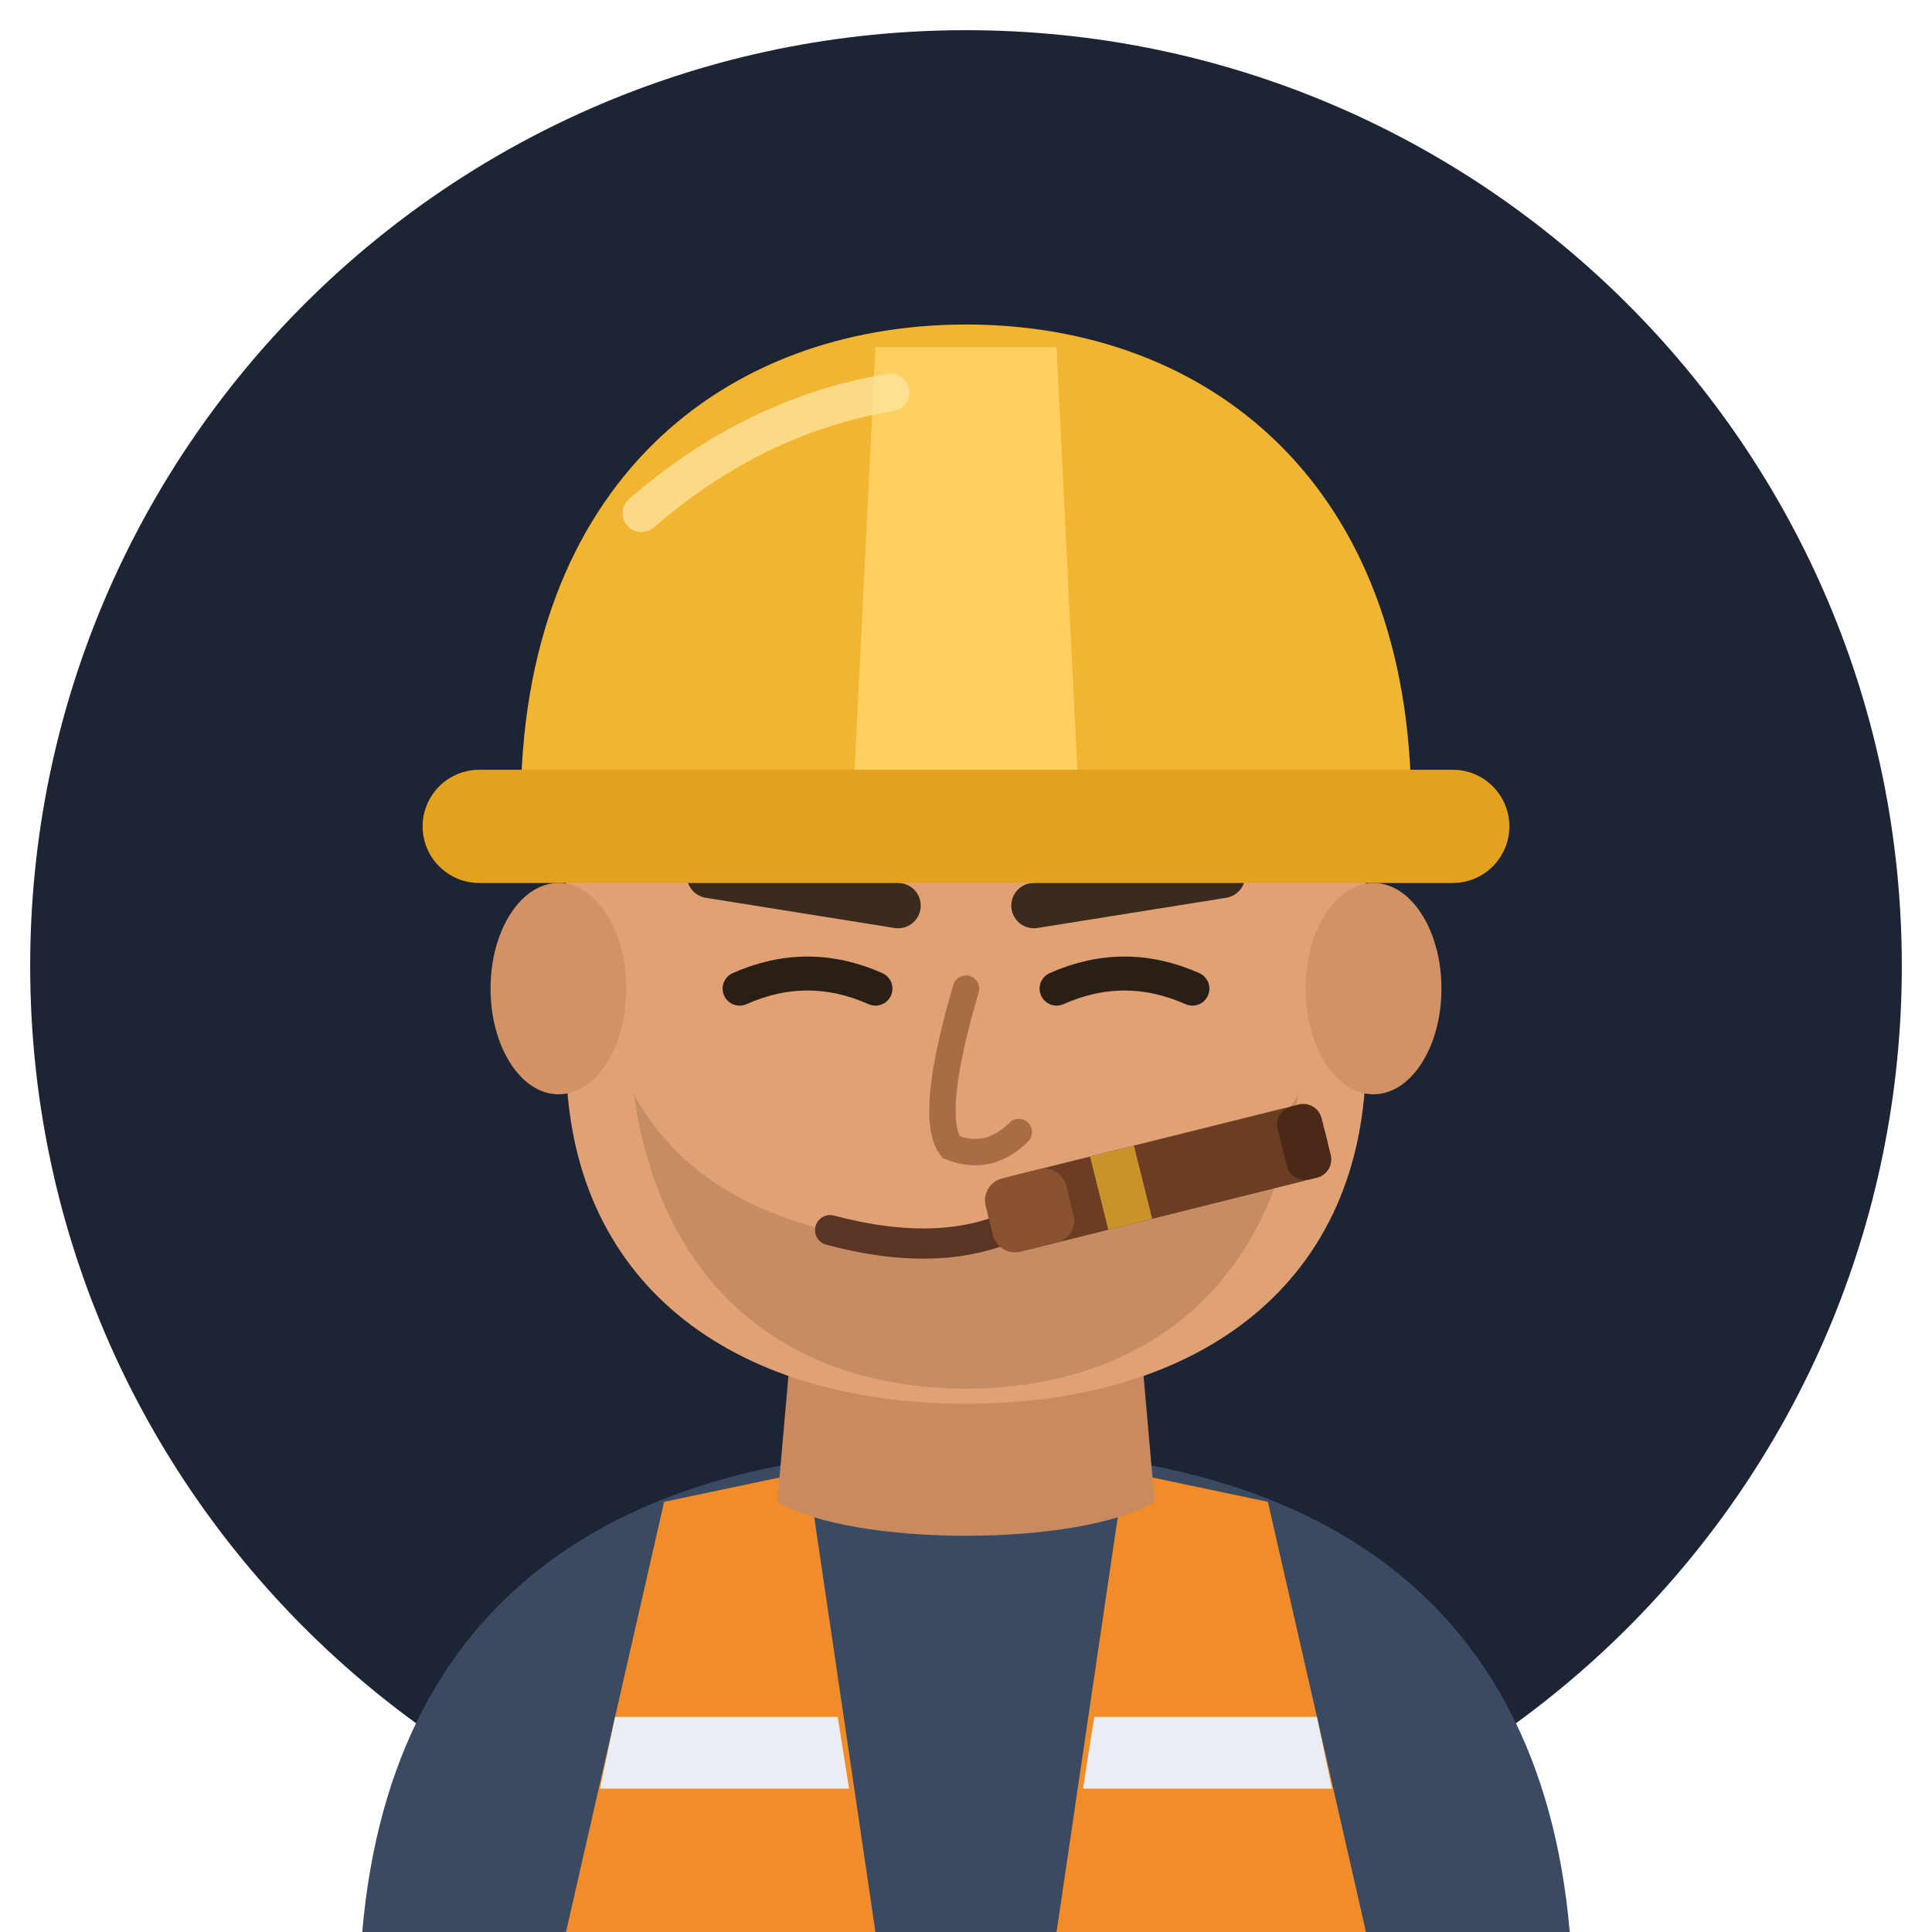
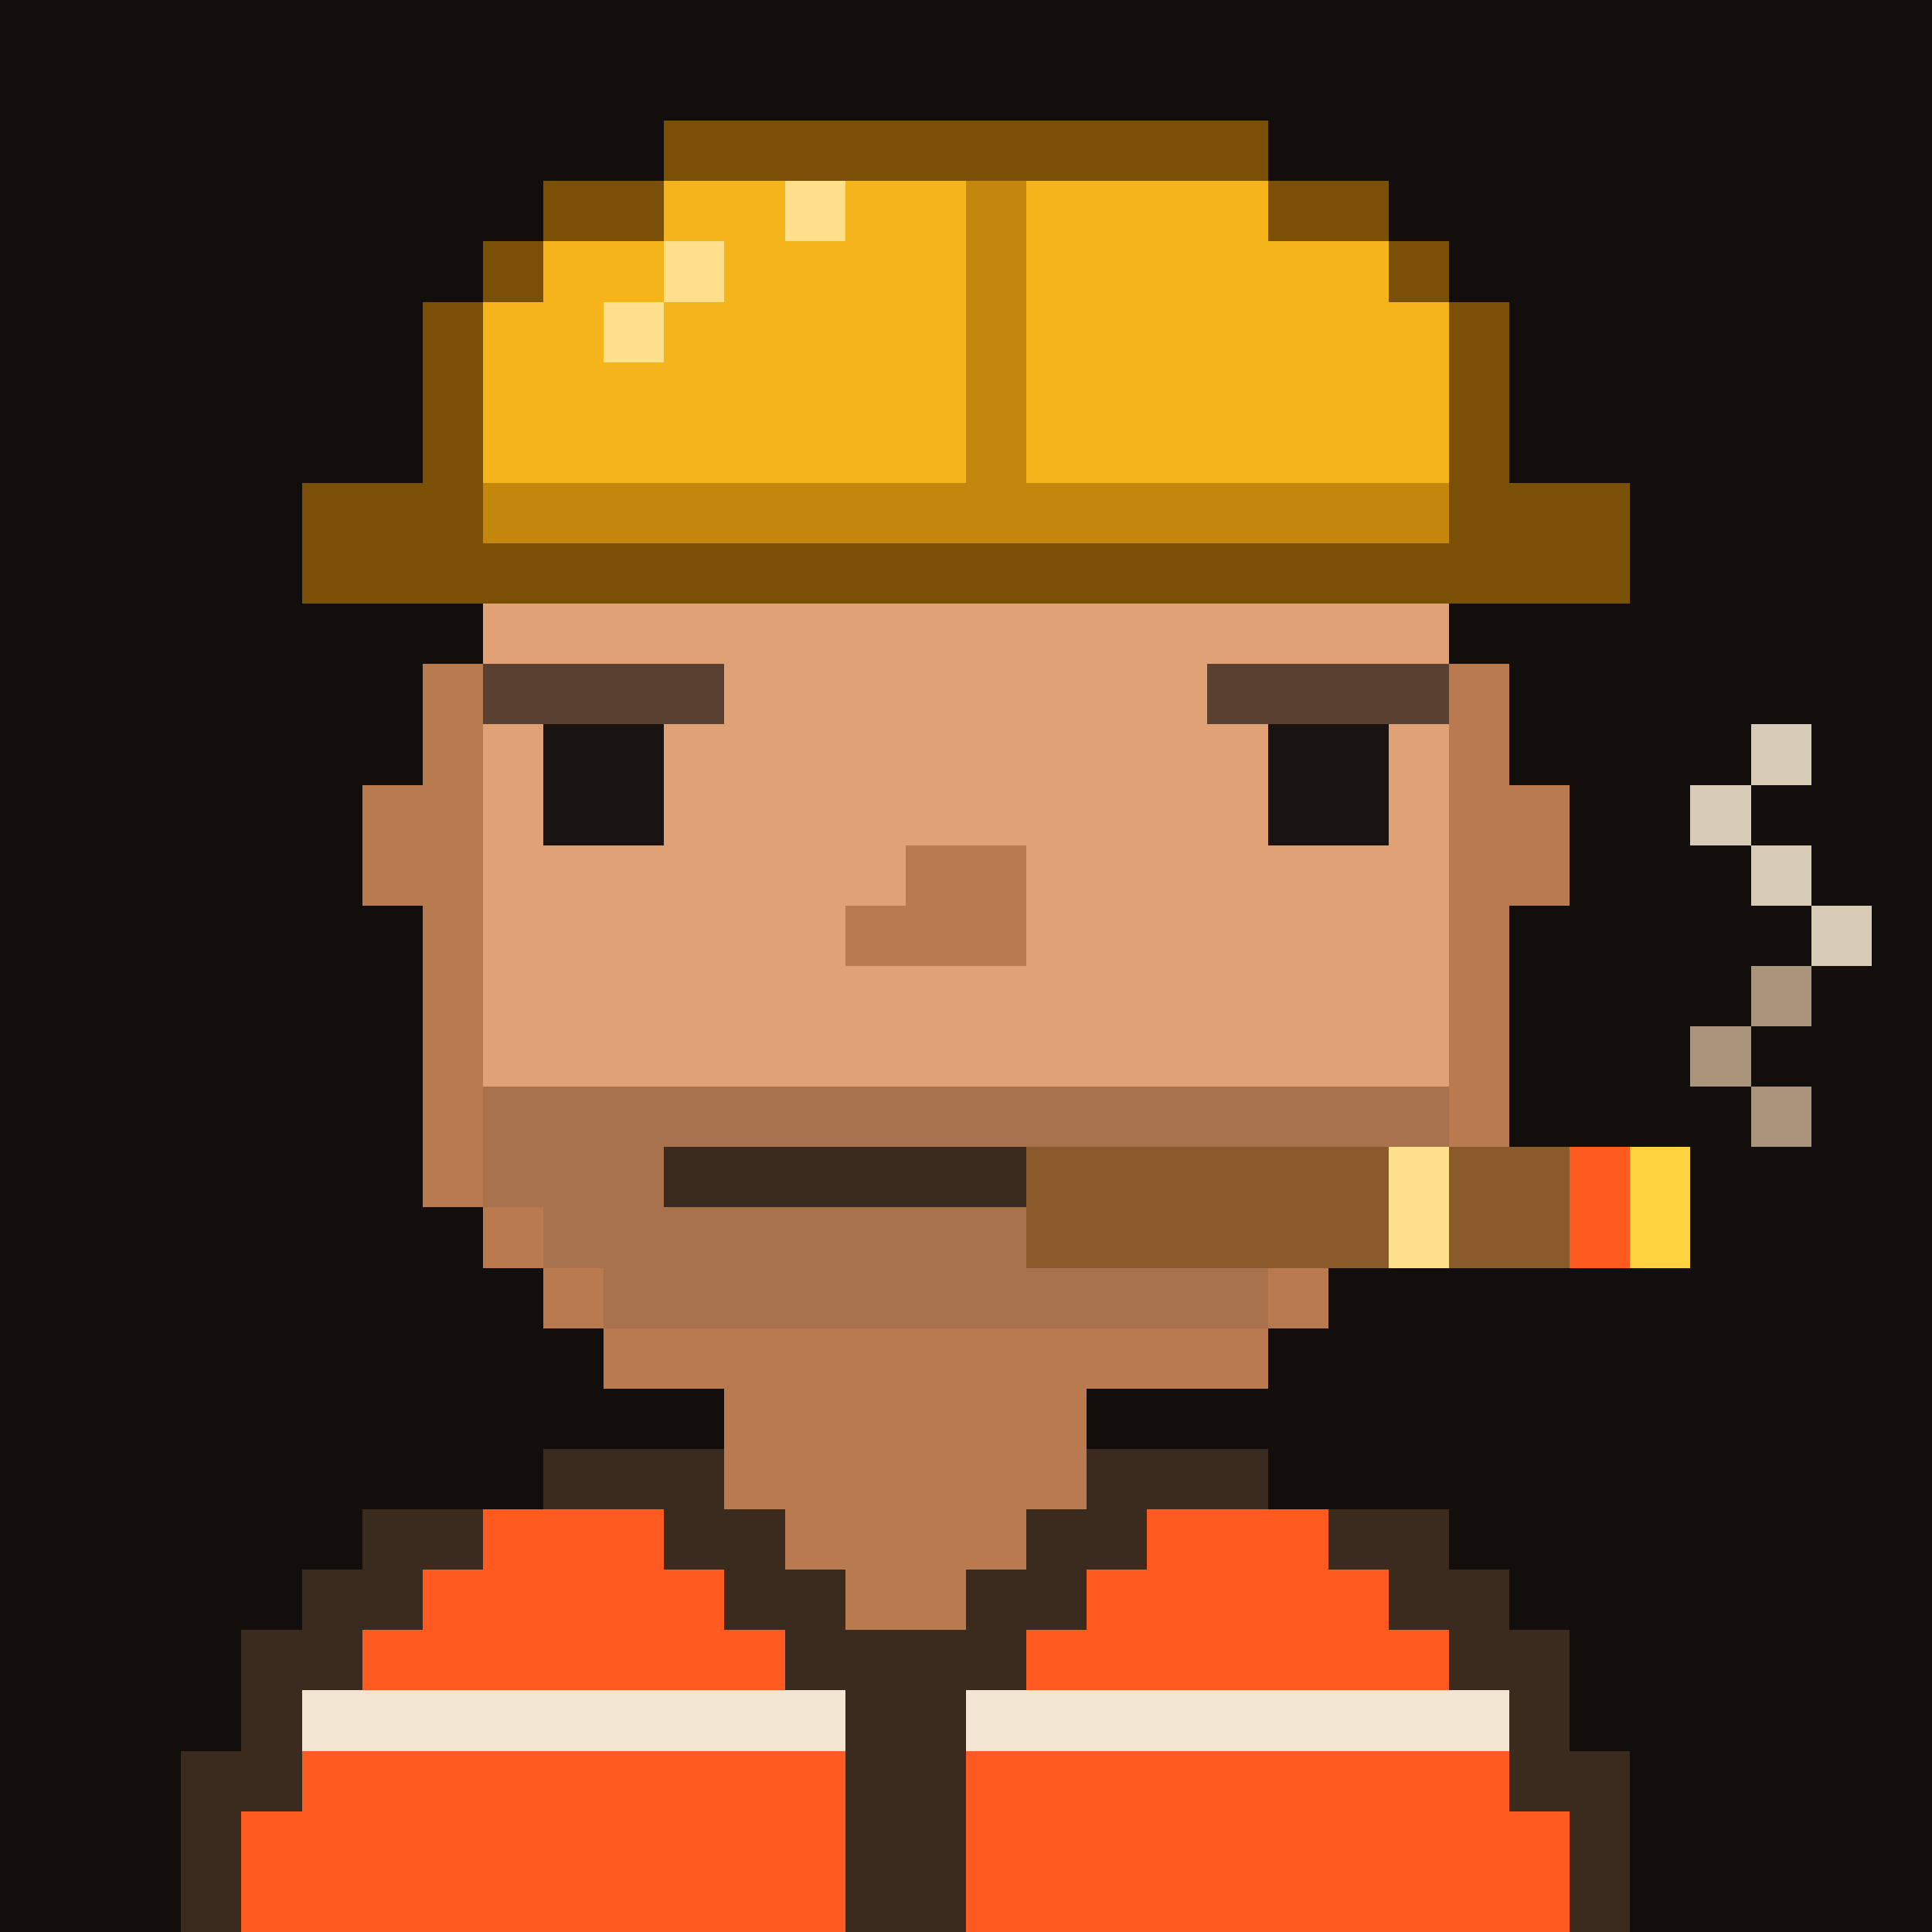
- <svg xmlns="http://www.w3.org/2000/svg" viewBox="0 0 512 512">
-   <circle cx="256" cy="256" r="248" fill="#1d2433" />
-   <path d="M96 512 C104 420 168 384 256 384 C344 384 408 420 416 512 Z" fill="#3a4a63" />
-   <path d="M150 512 L176 398 L214 390 L232 512 Z" fill="#f28c28" />
-   <path d="M362 512 L336 398 L298 390 L280 512 Z" fill="#f28c28" />
-   <path d="M163 455 L222 455 L225 474 L159 474 Z" fill="#e9eef5" />
-   <path d="M349 455 L290 455 L287 474 L353 474 Z" fill="#e9eef5" />
-   <path d="M212 330 L300 330 L306 398 C286 410 226 410 206 398 Z" fill="#c98a5f" />
-   <path d="M150 230 C150 160 196 128 256 128 C316 128 362 160 362 230 L362 280 C362 340 318 372 256 372 C194 372 150 340 150 280 Z" fill="#e0a174" />
-   <ellipse cx="148" cy="262" rx="18" ry="28" fill="#d39264" />
-   <ellipse cx="364" cy="262" rx="18" ry="28" fill="#d39264" />
-   <path d="M168 290 C176 346 214 368 256 368 C298 368 336 346 344 290 C330 316 300 330 256 330 C212 330 182 316 168 290 Z" fill="#b07a55" opacity=".55" />
-   <path d="M188 232 L238 240" stroke="#3b2a1e" stroke-width="12" stroke-linecap="round" />
-   <path d="M324 232 L274 240" stroke="#3b2a1e" stroke-width="12" stroke-linecap="round" />
-   <path d="M196 262 Q214 254 232 262" stroke="#2a1f17" stroke-width="9" fill="none" stroke-linecap="round" />
-   <path d="M280 262 Q298 254 316 262" stroke="#2a1f17" stroke-width="9" fill="none" stroke-linecap="round" />
-   <path d="M256 262 Q246 296 252 304 Q262 308 270 300" stroke="#a96c45" stroke-width="7" fill="none" stroke-linecap="round" />
-   <path d="M220 326 Q250 334 270 324" stroke="#5a3424" stroke-width="8" fill="none" stroke-linecap="round" />
-   <g transform="rotate(-14 268 322)">
-     <rect x="262" y="312" width="92" height="20" rx="9" fill="#6b3d22" />
-     <rect x="262" y="312" width="22" height="20" rx="6" fill="#8a5330" />
-     <rect x="292" y="312" width="12" height="20" fill="#c8932b" />
-     <rect x="342" y="312" width="12" height="20" rx="5" fill="#4a2a17" />
-   </g>
-   <path d="M138 214 C138 128 192 86 256 86 C320 86 374 128 374 214 Z" fill="#f2b531" />
-   <path d="M232 92 L280 92 L286 214 L226 214 Z" fill="#ffd060" />
-   <rect x="112" y="204" width="288" height="30" rx="15" fill="#e2a21d" />
-   <path d="M170 136 Q200 110 236 104" stroke="#ffe39a" stroke-width="10" fill="none" stroke-linecap="round" opacity=".8" />
+ <svg xmlns="http://www.w3.org/2000/svg" viewBox="0 0 32 32" shape-rendering="crispEdges">
+   <rect width="32" height="32" fill="#120e0b" />
+   <rect x="11" y="2" width="10" height="1" fill="#7a4f06" />
+   <rect x="9" y="3" width="2" height="1" fill="#7a4f06" />
+   <rect x="11" y="3" width="2" height="1" fill="#f4b41a" />
+   <rect x="13" y="3" width="1" height="1" fill="#ffe08a" />
+   <rect x="14" y="3" width="2" height="1" fill="#f4b41a" />
+   <rect x="16" y="3" width="1" height="1" fill="#c4860c" />
+   <rect x="17" y="3" width="4" height="1" fill="#f4b41a" />
+   <rect x="21" y="3" width="2" height="1" fill="#7a4f06" />
+   <rect x="8" y="4" width="1" height="1" fill="#7a4f06" />
+   <rect x="9" y="4" width="2" height="1" fill="#f4b41a" />
+   <rect x="11" y="4" width="1" height="1" fill="#ffe08a" />
+   <rect x="12" y="4" width="4" height="1" fill="#f4b41a" />
+   <rect x="16" y="4" width="1" height="1" fill="#c4860c" />
+   <rect x="17" y="4" width="6" height="1" fill="#f4b41a" />
+   <rect x="23" y="4" width="1" height="1" fill="#7a4f06" />
+   <rect x="7" y="5" width="1" height="1" fill="#7a4f06" />
+   <rect x="8" y="5" width="2" height="1" fill="#f4b41a" />
+   <rect x="10" y="5" width="1" height="1" fill="#ffe08a" />
+   <rect x="11" y="5" width="5" height="1" fill="#f4b41a" />
+   <rect x="16" y="5" width="1" height="1" fill="#c4860c" />
+   <rect x="17" y="5" width="7" height="1" fill="#f4b41a" />
+   <rect x="24" y="5" width="1" height="1" fill="#7a4f06" />
+   <rect x="7" y="6" width="1" height="1" fill="#7a4f06" />
+   <rect x="8" y="6" width="8" height="1" fill="#f4b41a" />
+   <rect x="16" y="6" width="1" height="1" fill="#c4860c" />
+   <rect x="17" y="6" width="7" height="1" fill="#f4b41a" />
+   <rect x="24" y="6" width="1" height="1" fill="#7a4f06" />
+   <rect x="7" y="7" width="1" height="1" fill="#7a4f06" />
+   <rect x="8" y="7" width="8" height="1" fill="#f4b41a" />
+   <rect x="16" y="7" width="1" height="1" fill="#c4860c" />
+   <rect x="17" y="7" width="7" height="1" fill="#f4b41a" />
+   <rect x="24" y="7" width="1" height="1" fill="#7a4f06" />
+   <rect x="5" y="8" width="3" height="1" fill="#7a4f06" />
+   <rect x="8" y="8" width="16" height="1" fill="#c4860c" />
+   <rect x="24" y="8" width="3" height="1" fill="#7a4f06" />
+   <rect x="5" y="9" width="22" height="1" fill="#7a4f06" />
+   <rect x="8" y="10" width="16" height="1" fill="#e0a174" />
+   <rect x="7" y="11" width="1" height="1" fill="#b97a50" />
+   <rect x="8" y="11" width="4" height="1" fill="#5a4030" />
+   <rect x="12" y="11" width="8" height="1" fill="#e0a174" />
+   <rect x="20" y="11" width="4" height="1" fill="#5a4030" />
+   <rect x="24" y="11" width="1" height="1" fill="#b97a50" />
+   <rect x="7" y="12" width="1" height="1" fill="#b97a50" />
+   <rect x="8" y="12" width="1" height="1" fill="#e0a174" />
+   <rect x="9" y="12" width="2" height="1" fill="#1a1410" />
+   <rect x="11" y="12" width="10" height="1" fill="#e0a174" />
+   <rect x="21" y="12" width="2" height="1" fill="#1a1410" />
+   <rect x="23" y="12" width="1" height="1" fill="#e0a174" />
+   <rect x="24" y="12" width="1" height="1" fill="#b97a50" />
+   <rect x="29" y="12" width="1" height="1" fill="#d8cbb6" />
+   <rect x="6" y="13" width="2" height="1" fill="#b97a50" />
+   <rect x="8" y="13" width="1" height="1" fill="#e0a174" />
+   <rect x="9" y="13" width="2" height="1" fill="#1a1410" />
+   <rect x="11" y="13" width="10" height="1" fill="#e0a174" />
+   <rect x="21" y="13" width="2" height="1" fill="#1a1410" />
+   <rect x="23" y="13" width="1" height="1" fill="#e0a174" />
+   <rect x="24" y="13" width="2" height="1" fill="#b97a50" />
+   <rect x="28" y="13" width="1" height="1" fill="#d8cbb6" />
+   <rect x="6" y="14" width="2" height="1" fill="#b97a50" />
+   <rect x="8" y="14" width="7" height="1" fill="#e0a174" />
+   <rect x="15" y="14" width="2" height="1" fill="#b97a50" />
+   <rect x="17" y="14" width="7" height="1" fill="#e0a174" />
+   <rect x="24" y="14" width="2" height="1" fill="#b97a50" />
+   <rect x="29" y="14" width="1" height="1" fill="#d8cbb6" />
+   <rect x="7" y="15" width="1" height="1" fill="#b97a50" />
+   <rect x="8" y="15" width="6" height="1" fill="#e0a174" />
+   <rect x="14" y="15" width="3" height="1" fill="#b97a50" />
+   <rect x="17" y="15" width="7" height="1" fill="#e0a174" />
+   <rect x="24" y="15" width="1" height="1" fill="#b97a50" />
+   <rect x="30" y="15" width="1" height="1" fill="#d8cbb6" />
+   <rect x="7" y="16" width="1" height="1" fill="#b97a50" />
+   <rect x="8" y="16" width="16" height="1" fill="#e0a174" />
+   <rect x="24" y="16" width="1" height="1" fill="#b97a50" />
+   <rect x="29" y="16" width="1" height="1" fill="#a8957c" />
+   <rect x="7" y="17" width="1" height="1" fill="#b97a50" />
+   <rect x="8" y="17" width="16" height="1" fill="#e0a174" />
+   <rect x="24" y="17" width="1" height="1" fill="#b97a50" />
+   <rect x="28" y="17" width="1" height="1" fill="#a8957c" />
+   <rect x="7" y="18" width="1" height="1" fill="#b97a50" />
+   <rect x="8" y="18" width="16" height="1" fill="#a8724c" />
+   <rect x="24" y="18" width="1" height="1" fill="#b97a50" />
+   <rect x="29" y="18" width="1" height="1" fill="#a8957c" />
+   <rect x="7" y="19" width="1" height="1" fill="#b97a50" />
+   <rect x="8" y="19" width="3" height="1" fill="#a8724c" />
+   <rect x="11" y="19" width="6" height="1" fill="#3b2a1e" />
+   <rect x="17" y="19" width="6" height="1" fill="#8b5a2b" />
+   <rect x="23" y="19" width="1" height="1" fill="#ffe08a" />
+   <rect x="24" y="19" width="2" height="1" fill="#8b5a2b" />
+   <rect x="26" y="19" width="1" height="1" fill="#ff5a1f" />
+   <rect x="27" y="19" width="1" height="1" fill="#ffd23f" />
+   <rect x="8" y="20" width="1" height="1" fill="#b97a50" />
+   <rect x="9" y="20" width="8" height="1" fill="#a8724c" />
+   <rect x="17" y="20" width="6" height="1" fill="#8b5a2b" />
+   <rect x="23" y="20" width="1" height="1" fill="#ffe08a" />
+   <rect x="24" y="20" width="2" height="1" fill="#8b5a2b" />
+   <rect x="26" y="20" width="1" height="1" fill="#ff5a1f" />
+   <rect x="27" y="20" width="1" height="1" fill="#ffd23f" />
+   <rect x="9" y="21" width="1" height="1" fill="#b97a50" />
+   <rect x="10" y="21" width="11" height="1" fill="#a8724c" />
+   <rect x="21" y="21" width="1" height="1" fill="#b97a50" />
+   <rect x="10" y="22" width="11" height="1" fill="#b97a50" />
+   <rect x="12" y="23" width="6" height="1" fill="#b97a50" />
+   <rect x="9" y="24" width="3" height="1" fill="#3b2a1e" />
+   <rect x="12" y="24" width="6" height="1" fill="#b97a50" />
+   <rect x="18" y="24" width="3" height="1" fill="#3b2a1e" />
+   <rect x="6" y="25" width="2" height="1" fill="#3b2a1e" />
+   <rect x="8" y="25" width="3" height="1" fill="#ff5a1f" />
+   <rect x="11" y="25" width="2" height="1" fill="#3b2a1e" />
+   <rect x="13" y="25" width="4" height="1" fill="#b97a50" />
+   <rect x="17" y="25" width="2" height="1" fill="#3b2a1e" />
+   <rect x="19" y="25" width="3" height="1" fill="#ff5a1f" />
+   <rect x="22" y="25" width="2" height="1" fill="#3b2a1e" />
+   <rect x="5" y="26" width="2" height="1" fill="#3b2a1e" />
+   <rect x="7" y="26" width="5" height="1" fill="#ff5a1f" />
+   <rect x="12" y="26" width="2" height="1" fill="#3b2a1e" />
+   <rect x="14" y="26" width="2" height="1" fill="#b97a50" />
+   <rect x="16" y="26" width="2" height="1" fill="#3b2a1e" />
+   <rect x="18" y="26" width="5" height="1" fill="#ff5a1f" />
+   <rect x="23" y="26" width="2" height="1" fill="#3b2a1e" />
+   <rect x="4" y="27" width="2" height="1" fill="#3b2a1e" />
+   <rect x="6" y="27" width="7" height="1" fill="#ff5a1f" />
+   <rect x="13" y="27" width="4" height="1" fill="#3b2a1e" />
+   <rect x="17" y="27" width="7" height="1" fill="#ff5a1f" />
+   <rect x="24" y="27" width="2" height="1" fill="#3b2a1e" />
+   <rect x="4" y="28" width="1" height="1" fill="#3b2a1e" />
+   <rect x="5" y="28" width="9" height="1" fill="#f3e7d3" />
+   <rect x="14" y="28" width="2" height="1" fill="#3b2a1e" />
+   <rect x="16" y="28" width="9" height="1" fill="#f3e7d3" />
+   <rect x="25" y="28" width="1" height="1" fill="#3b2a1e" />
+   <rect x="3" y="29" width="2" height="1" fill="#3b2a1e" />
+   <rect x="5" y="29" width="9" height="1" fill="#ff5a1f" />
+   <rect x="14" y="29" width="2" height="1" fill="#3b2a1e" />
+   <rect x="16" y="29" width="9" height="1" fill="#ff5a1f" />
+   <rect x="25" y="29" width="2" height="1" fill="#3b2a1e" />
+   <rect x="3" y="30" width="1" height="1" fill="#3b2a1e" />
+   <rect x="4" y="30" width="10" height="1" fill="#ff5a1f" />
+   <rect x="14" y="30" width="2" height="1" fill="#3b2a1e" />
+   <rect x="16" y="30" width="10" height="1" fill="#ff5a1f" />
+   <rect x="26" y="30" width="1" height="1" fill="#3b2a1e" />
+   <rect x="3" y="31" width="1" height="1" fill="#3b2a1e" />
+   <rect x="4" y="31" width="10" height="1" fill="#ff5a1f" />
+   <rect x="14" y="31" width="2" height="1" fill="#3b2a1e" />
+   <rect x="16" y="31" width="10" height="1" fill="#ff5a1f" />
+   <rect x="26" y="31" width="1" height="1" fill="#3b2a1e" />
</svg>
